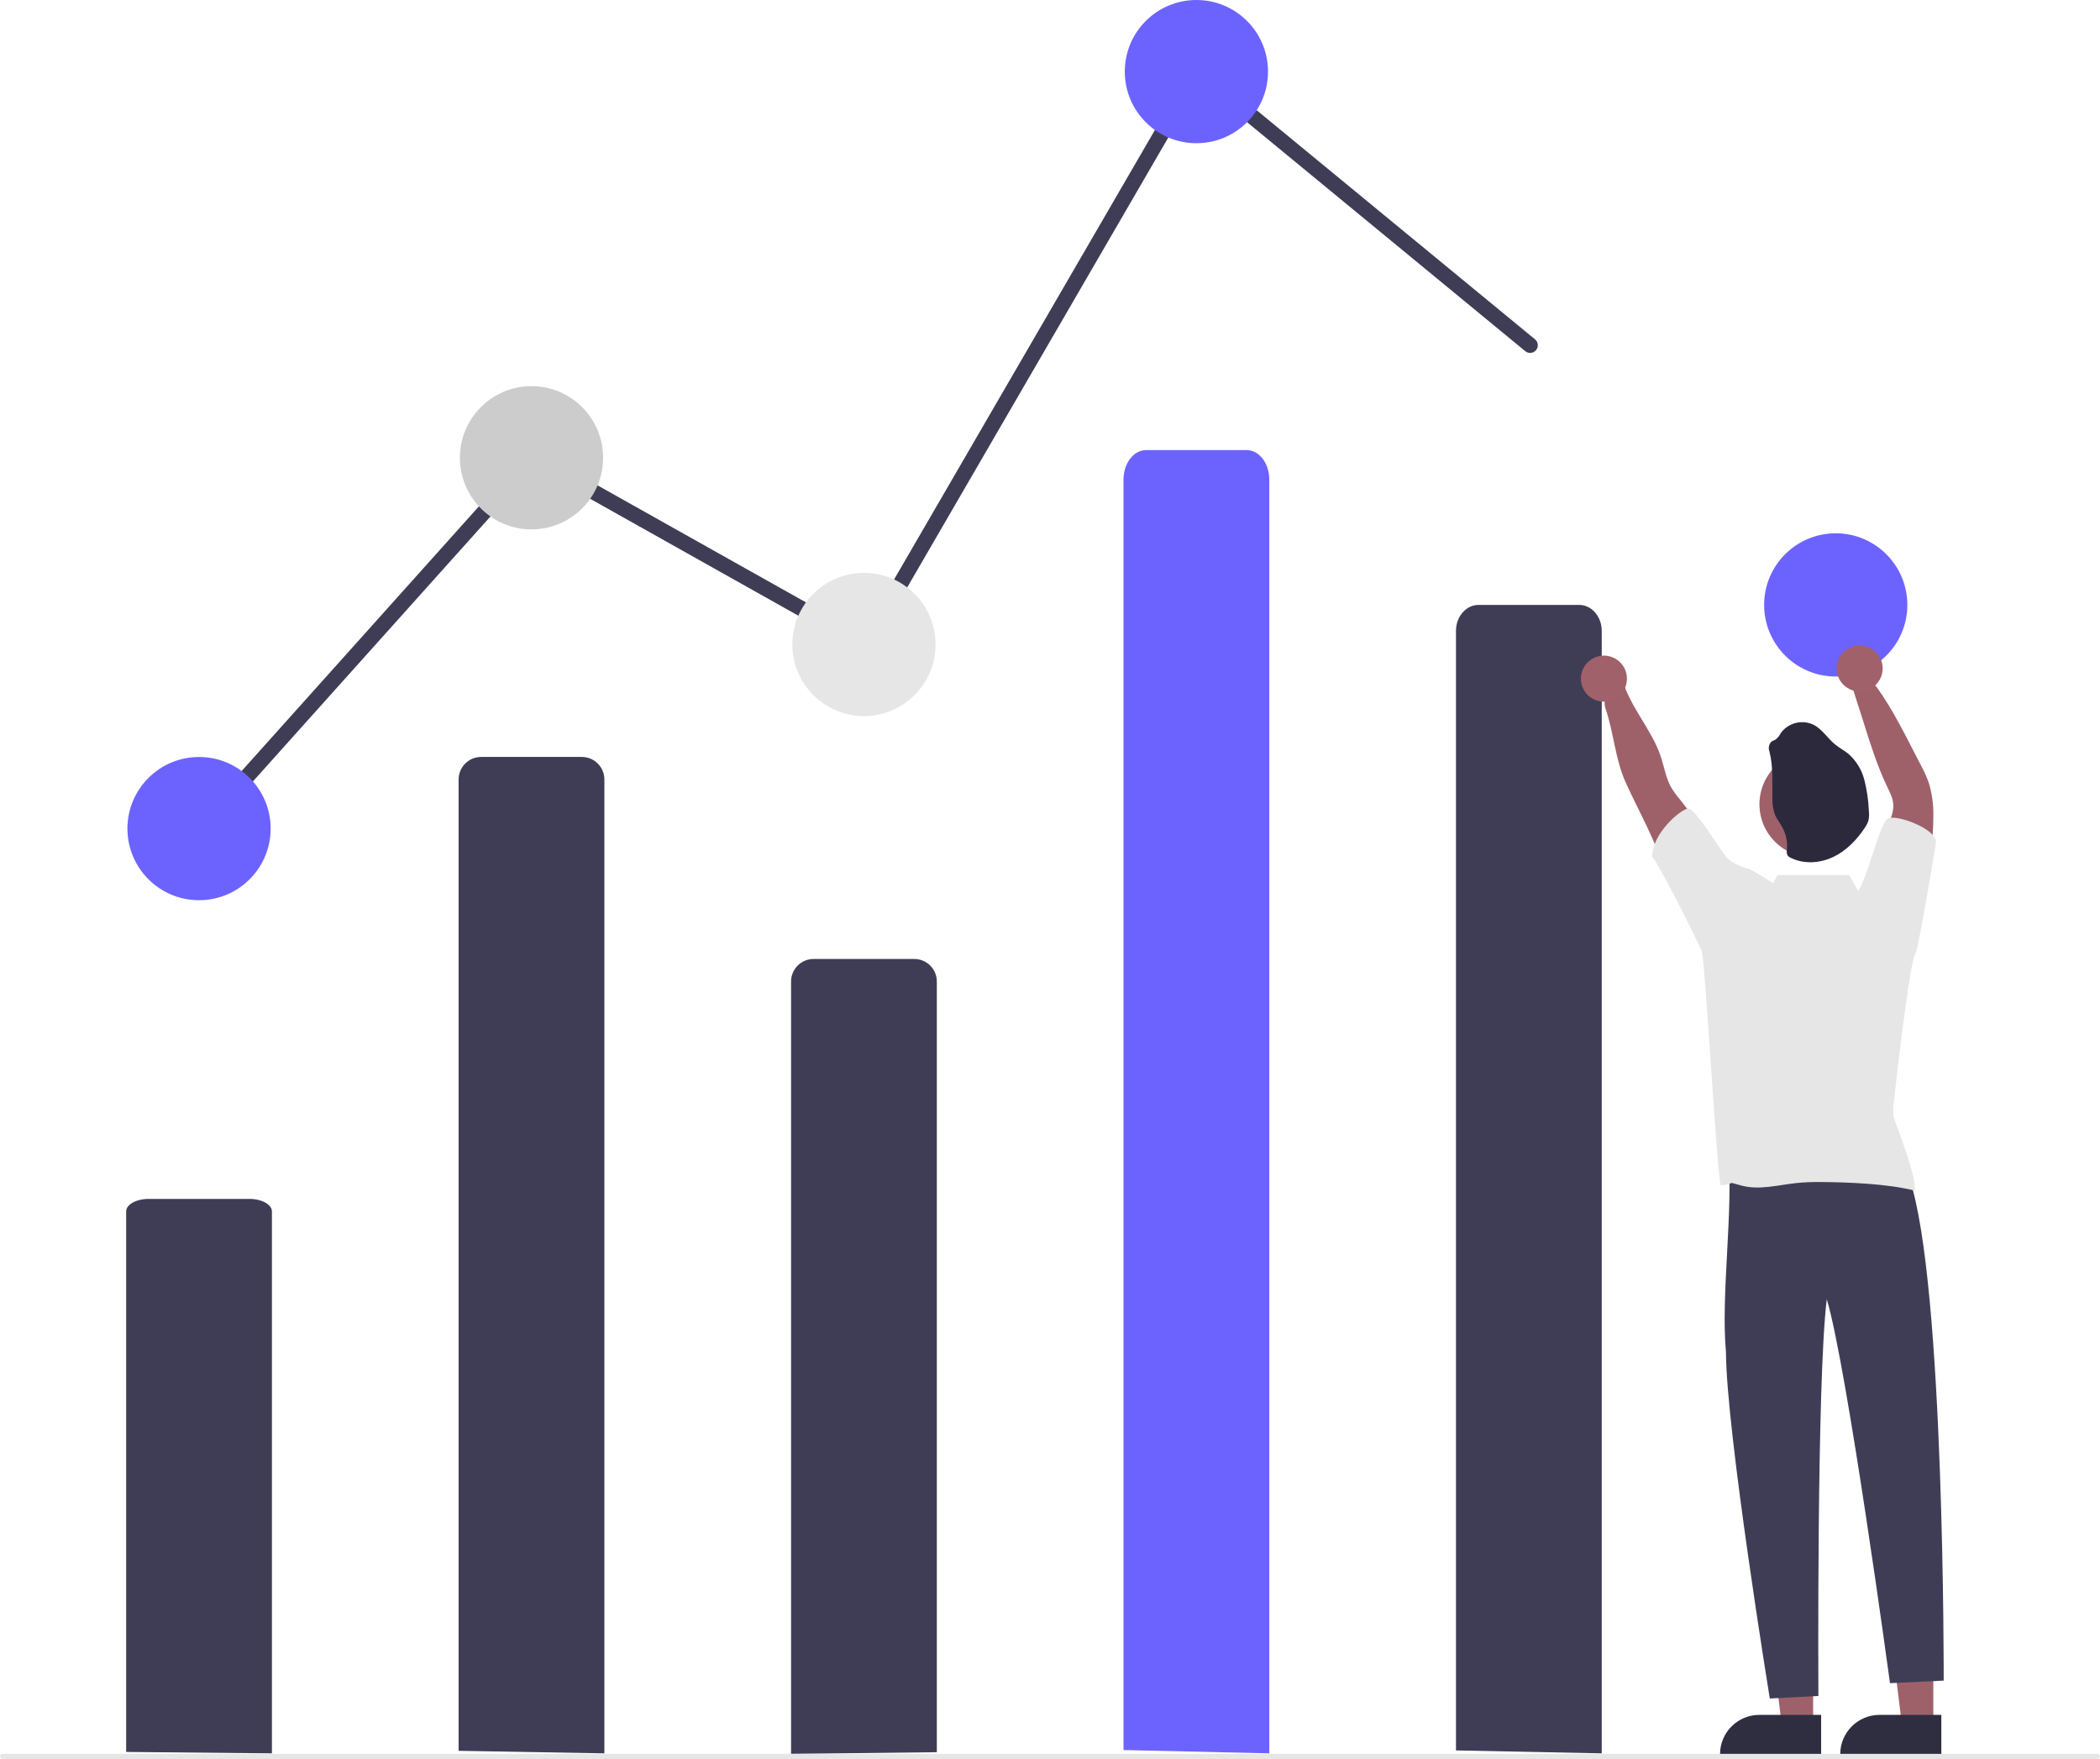
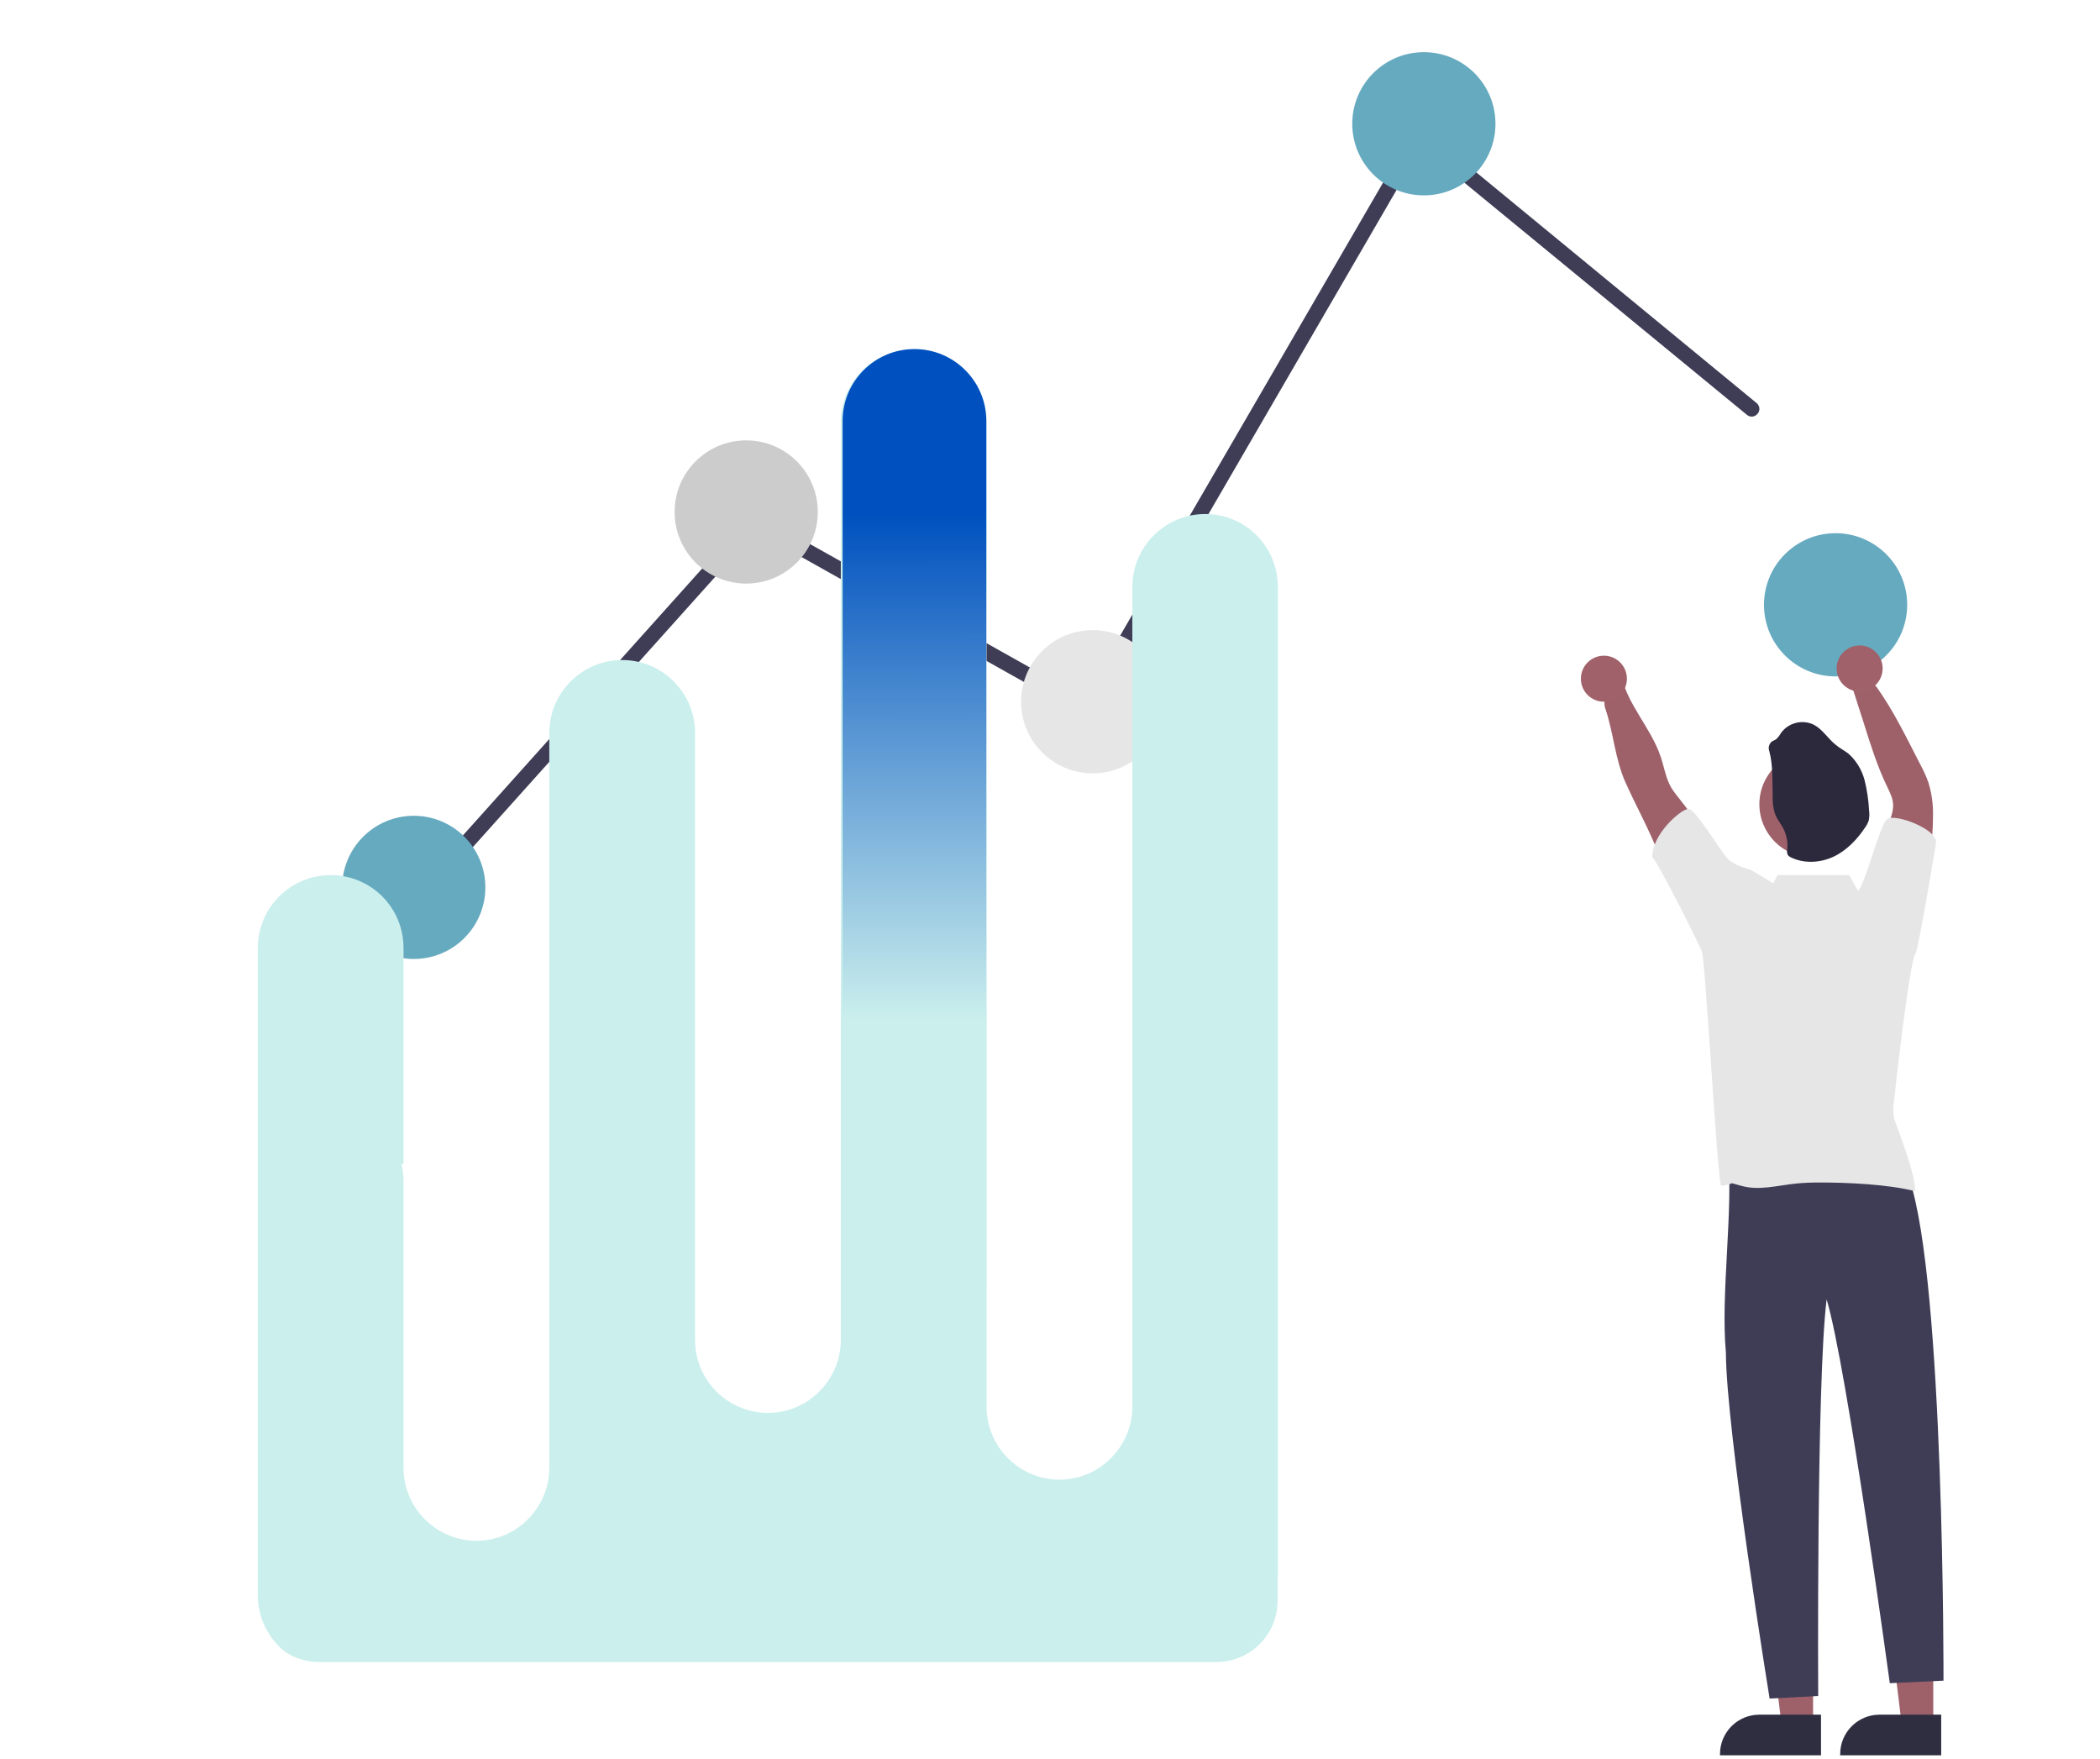
- <svg xmlns="http://www.w3.org/2000/svg" id="bb328e6d-602c-4acd-b0f5-b204c203e1c3" data-name="Layer 1" width="821.168" height="687.802" viewBox="0 0 821.168 687.802">
-   <polygon points="755.994 674.556 743.734 674.555 737.902 627.268 755.996 627.268 755.994 674.556" fill="#9e616a" />
-   <path d="M948.537,792.539l-39.531-.001v-.5a15.387,15.387,0,0,1,15.386-15.386h.001l24.144.001Z" transform="translate(-189.416 -106.099)" fill="#2f2e41" />
-   <polygon points="708.994 674.556 696.734 674.555 690.902 627.268 708.996 627.268 708.994 674.556" fill="#9e616a" />
-   <path d="M901.537,792.539l-39.531-.001v-.5a15.387,15.387,0,0,1,15.386-15.386h.001l24.144.001Z" transform="translate(-189.416 -106.099)" fill="#2f2e41" />
-   <path id="ae5c11dc-7e77-468a-a39f-cc8da6ee1565" data-name="Path 1495" d="M368.748,790.71V410.9a8.82,8.82,0,0,1,8.82-8.82h39.36a8.82,8.82,0,0,1,8.82,8.82h0V791.7Z" transform="translate(-189.416 -106.099)" fill="#3f3d56" />
-   <path id="bc696f83-47b6-45c9-967f-bb64f1f3bee5" data-name="Path 1496" d="M498.748,791.9v-302a8.82,8.82,0,0,1,8.82-8.82h39.36a8.82,8.82,0,0,1,8.82,8.82h0V791.25Z" transform="translate(-189.416 -106.099)" fill="#3f3d56" />
-   <path d="M267.747,433.099a3,3,0,0,1-2.233-5.002l131.605-146.791L526.638,354.035,656.927,129.537,789.655,238.782a3,3,0,1,1-3.813,4.633L658.569,138.66,528.858,362.163,398.376,288.892,269.982,432.101A2.991,2.991,0,0,1,267.747,433.099Z" transform="translate(-189.416 -106.099)" fill="#3f3d56" />
-   <circle id="a1f8771a-4bf9-4603-9747-6ae739e4ad47" data-name="Ellipse 300" cx="77.832" cy="324" r="28" fill="#6c63ff" />
-   <circle id="ffdbdf53-78c2-412f-9ede-372406e5d245" data-name="Ellipse 301" cx="207.832" cy="179" r="28" fill="#ccc" />
-   <circle id="b7cff929-f00d-4f86-944c-e500b6ceb6ad" data-name="Ellipse 302" cx="337.832" cy="252" r="28" fill="#e6e6e6" />
-   <circle id="eabc0b76-6faa-4fa0-934c-daff28b491dd" data-name="Ellipse 303" cx="467.832" cy="28" r="28" fill="#6c63ff" />
-   <circle id="a7ca0488-8ee6-49e2-b245-2872b84c042e" data-name="Ellipse 304" cx="717.832" cy="236.535" r="28" fill="#6c63ff" />
-   <path id="b579ef19-595a-43de-9b6d-0ead8268ca48" data-name="Path 1507" d="M897.348,560.755c10.48,1.262,37.279-8.298,38.731,6.246,13.794,40.605,13.384,196.256,13.384,196.256l-21,1S911.683,640.583,903.748,614.125c-3.982,32.159-3.284,155.133-3.284,155.133l-19,1s-17.043-104.717-17.14-135.453c-2.071-22.514,3.009-55.876.835-77.64a83.218,83.218,0,0,0,32.19,3.59Z" transform="translate(-189.416 -106.099)" fill="#3f3d56" />
-   <path id="b3465432-03e0-48eb-8016-b04aa244e72c" data-name="Path 1513" d="M758.748,790.554V352.8c0-5.614,3.949-10.166,8.82-10.166h39.36c4.871,0,8.82,4.551,8.82,10.166V791.7Z" transform="translate(-189.416 -106.099)" fill="#3f3d56" />
-   <path id="ac7870c5-efcc-4c4b-b17f-07e0bff4d096" data-name="Path 1508" d="M861.698,442.955a130.657,130.657,0,0,0-15.31-24.17,38.322,38.322,0,0,1-3.4-4.64c-2.15-3.73-2.79-8.11-4.15-12.19-3.8-11.44-13.28-20.63-15.59-32.46-.84-4.3-7.936,8.198-6.07,13.53,3.33,9.65,3.76,19.87,8,29.19s9.22,18.26,12.88,27.79c2.08,5.41,3.74,11,6.79,16s7.81,9.19,13.56,9.94a33.45,33.45,0,0,1,1.63-10.68C861.288,451.325,863.508,446.685,861.698,442.955Z" transform="translate(-189.416 -106.099)" fill="#9e616a" />
-   <path id="be4b35b3-6955-40b7-9549-45fdba6a2930" data-name="Path 1509" d="M924.608,449.435a55.259,55.259,0,0,1,3.25-20.78c.92-2.55,2-5.14,1.91-7.85-.13-2.52-1.33-4.83-2.42-7.11-3.76-7.85-6.4-16.17-9-24.47l-5-15.65c-1.63-1.195,7.89-1.61,9.92,1.2,6.64,9.22,11.67,19.81,16.93,29.88a50.577,50.577,0,0,1,3.42,7.49,41.186,41.186,0,0,1,1.8,12.94c0,8.19-1.08,16.35-2.2,24.47-.71,5.09-1.64,10.63-5.49,14C933.728,458.435,929.708,453.435,924.608,449.435Z" transform="translate(-189.416 -106.099)" fill="#9e616a" />
-   <circle id="a7d383a2-21d6-4551-be8a-8c82a5e576cb" data-name="Ellipse 307" cx="708.752" cy="314.484" r="20.75" fill="#9e616a" />
-   <path id="fb091cb1-8ad4-4d57-b74d-c940c723d6bf" data-name="Path 1512" d="M881.3,399.881a3.602,3.602,0,0,1,.76-3.723c.518-.408,1.206-.561,1.762-.95a7.602,7.602,0,0,0,1.9-2.403,10.315,10.315,0,0,1,12.909-3.277c3.429,1.795,5.5,5.389,8.549,7.808,1.548,1.254,3.344,2.184,4.902,3.438a20.146,20.146,0,0,1,6.355,10.278,58.31,58.31,0,0,1,1.762,12.125,10.905,10.905,0,0,1-.142,3.686,10.317,10.317,0,0,1-1.396,2.85c-3.135,4.749-7.266,9.062-12.444,11.513s-11.475,2.85-16.581.285a2.85,2.85,0,0,1-1.273-1.017,3.658,3.658,0,0,1-.199-2.194,15.018,15.018,0,0,0-1.653-8.406c-.95-1.9-2.375-3.534-3.135-5.5a19.16,19.16,0,0,1-.893-6.82C882.392,411.593,882.798,405.638,881.3,399.881Z" transform="translate(-189.416 -106.099)" fill="#2d293d" />
-   <path id="ef6ae9ea-be37-4bc6-b1be-067860dc7e9d" data-name="Path 1514" d="M238.747,791.149V579.808c0-2.71,3.949-4.908,8.82-4.908h39.36c4.871,0,8.82,2.2,8.82,4.908V791.7Z" transform="translate(-189.416 -106.099)" fill="#3f3d56" />
-   <path id="b4c810f7-8361-4f56-9780-d97c96bbbba4" data-name="Path 944" d="M1009.585,793.901H190.416a1,1,0,1,1,0-2h819.168a1,1,0,0,1,0,2Z" transform="translate(-189.416 -106.099)" fill="#e6e6e6" />
-   <path id="b32730d1-ac43-40b1-a176-73e18bf362e5" data-name="Path 1515" d="M628.747,790.405V293.635c0-6.371,3.949-11.536,8.82-11.536h39.36c4.871,0,8.82,5.165,8.82,11.536V791.7Z" transform="translate(-189.416 -106.099)" fill="#6c63ff" />
-   <circle cx="627.182" cy="265.366" r="9" fill="#a0616a" />
-   <circle cx="727.182" cy="261.366" r="9" fill="#a0616a" />
-   <path d="M938.468,478.875c.878-.804,8.038-42.674,7.996-43.617-.111-5.158-15.85-11.05-19-9-2.972,1.934-8.147,24.124-11.477,28.165l-3.523-6.165h-28l-1.697,3.152c-3.674-2.213-6.979-4.254-8.158-4.929a5.3,5.3,0,0,0-1.311-.645,20.311,20.311,0,0,1-8-3.76c-2.3-1.77-12.974-20.307-15.834-19.817-3.23.54-14.125,9.96-14,19,1.372-.029,19.214,35.648,19.464,36.977,1.37,5.62,5.894,87.58,7.354,91.4,6.726-.65,1.416-1.81,7.926,0,7.01,1.95,14.41-.16,21.64-.94a83.114,83.114,0,0,1,9.06-.4c11,.05,26.7.66,37.35,3.39.06-6.98-6.07-22.08-8.34-28.67a19.248,19.248,0,0,1,.03-5.94C930.238,534.665,936.094,481.54,938.468,478.875Z" transform="translate(-189.416 -106.099)" fill="#e6e6e6" />
+ <svg xmlns="http://www.w3.org/2000/svg" version="1.1" id="Warstwa_1" x="0px" y="0px" viewBox="0 0 821.2 687.8" style="enable-background:new 0 0 821.2 687.8;" xml:space="preserve">
+   <style type="text/css">
+ 	.st0{fill:#9E616A;}
+ 	.st1{fill:#2F2E41;}
+ 	.st2{fill:#3F3D56;}
+ 	.st3{fill:#66AABF;}
+ 	.st4{fill:#CCCCCC;}
+ 	.st5{fill:#E6E6E6;}
+ 	.st6{fill:#2D293D;}
+ 	.st7{fill:#A0616A;}
+ 	.st8{fill:#CBEFED;}
+ 	.st9{fill:url(#SVGID_1_);}
+ </style>
+   <g id="Warstwa_2_1_">
+ </g>
+   <g id="bb328e6d-602c-4acd-b0f5-b204c203e1c3">
+     <polygon class="st0" points="756,674.6 743.7,674.6 737.9,627.3 756,627.3  " />
+     <path class="st1" d="M759.1,686.4h-39.5v-0.5c0-8.5,6.9-15.4,15.4-15.4l0,0h24.1V686.4z" />
+     <polygon class="st0" points="709,674.6 696.7,674.6 690.9,627.3 709,627.3  " />
+     <path class="st1" d="M712.1,686.4h-39.5v-0.5c0-8.5,6.9-15.4,15.4-15.4l0,0h24.1V686.4z" />
+     <path class="st2" d="M165,352c-1.7,0-3-1.3-3-3c0-0.7,0.3-1.5,0.8-2l131.6-146.8l129.5,72.7L554.2,48.4l132.7,109.2   c1.3,1.1,1.5,2.9,0.4,4.2s-2.9,1.5-4.2,0.4l0,0L555.8,57.6L426.1,281.1l-130.5-73.3L167.2,351C166.7,351.6,165.9,352,165,352z" />
+     <circle id="a1f8771a-4bf9-4603-9747-6ae739e4ad47" class="st3" cx="161.8" cy="347" r="28" />
+     <circle id="ffdbdf53-78c2-412f-9ede-372406e5d245" class="st4" cx="291.8" cy="200.2" r="28" />
+     <circle id="b7cff929-f00d-4f86-944c-e500b6ceb6ad" class="st5" cx="427.3" cy="274.4" r="28" />
+     <circle id="eabc0b76-6faa-4fa0-934c-daff28b491dd" class="st3" cx="556.8" cy="48.4" r="28" />
+     <circle id="a7ca0488-8ee6-49e2-b245-2872b84c042e" class="st3" cx="717.8" cy="236.5" r="28" />
+     <path id="b579ef19-595a-43de-9b6d-0ead8268ca48" class="st2" d="M707.9,454.7c10.5,1.3,37.3-8.3,38.7,6.2   c13.8,40.6,13.4,196.3,13.4,196.3l-21,1c0,0-16.8-123.7-24.7-150.1c-4,32.2-3.3,155.1-3.3,155.1l-19,1c0,0-17-104.7-17.1-135.5   c-2.1-22.5,3-55.9,0.8-77.6C686.1,454.4,697.1,455.6,707.9,454.7L707.9,454.7z" />
+     <path id="ac7870c5-efcc-4c4b-b17f-07e0bff4d096" class="st0" d="M672.3,336.9c-4.2-8.6-9.3-16.7-15.3-24.2c-1.2-1.5-2.4-3-3.4-4.6   c-2.2-3.7-2.8-8.1-4.2-12.2c-3.8-11.4-13.3-20.6-15.6-32.5c-0.8-4.3-7.9,8.2-6.1,13.5c3.3,9.6,3.8,19.9,8,29.2s9.2,18.3,12.9,27.8   c2.1,5.4,3.7,11,6.8,16s7.8,9.2,13.6,9.9c0-3.6,0.5-7.2,1.6-10.7C671.9,345.2,674.1,340.6,672.3,336.9z" />
+     <path id="be4b35b3-6955-40b7-9549-45fdba6a2930" class="st0" d="M735.2,343.3c-0.3-7.1,0.8-14.1,3.2-20.8c0.9-2.5,2-5.1,1.9-7.9   c-0.1-2.5-1.3-4.8-2.4-7.1c-3.8-7.9-6.4-16.2-9-24.5l-5-15.6c-1.6-1.2,7.9-1.6,9.9,1.2c6.6,9.2,11.7,19.8,16.9,29.9   c1.3,2.4,2.5,4.9,3.4,7.5c1.3,4.2,1.9,8.6,1.8,12.9c0,8.2-1.1,16.4-2.2,24.5c-0.7,5.1-1.6,10.6-5.5,14   C744.3,352.3,740.3,347.3,735.2,343.3z" />
+     <circle id="a7d383a2-21d6-4551-be8a-8c82a5e576cb" class="st0" cx="708.8" cy="314.5" r="20.8" />
+     <path id="fb091cb1-8ad4-4d57-b74d-c940c723d6bf" class="st6" d="M691.9,293.8c-0.5-1.3-0.2-2.7,0.8-3.7c0.5-0.4,1.2-0.6,1.8-1   c0.8-0.7,1.4-1.5,1.9-2.4c2.9-4.1,8.4-5.5,12.9-3.3c3.4,1.8,5.5,5.4,8.5,7.8c1.5,1.3,3.3,2.2,4.9,3.4c3.1,2.7,5.3,6.3,6.4,10.3   c1,4,1.6,8,1.8,12.1c0.2,1.2,0.1,2.5-0.1,3.7c-0.3,1-0.8,2-1.4,2.8c-3.1,4.7-7.3,9.1-12.4,11.5s-11.5,2.8-16.6,0.3   c-0.5-0.2-1-0.6-1.3-1c-0.3-0.7-0.4-1.5-0.2-2.2c0.3-2.9-0.3-5.8-1.7-8.4c-1-1.9-2.4-3.5-3.1-5.5c-0.7-2.2-1-4.5-0.9-6.8   C693,305.5,693.4,299.5,691.9,293.8z" />
+     <circle class="st7" cx="627.2" cy="265.4" r="9" />
+     <circle class="st7" cx="727.2" cy="261.4" r="9" />
+     <path class="st5" d="M749.1,372.8c0.9-0.8,8-42.7,8-43.6c-0.1-5.2-15.8-11-19-9c-3,1.9-8.1,24.1-11.5,28.2l-3.5-6.2h-28l-1.7,3.2   c-3.7-2.2-7-4.3-8.2-4.9c-0.4-0.3-0.8-0.5-1.3-0.6c-2.9-0.7-5.6-1.9-8-3.8c-2.3-1.8-13-20.3-15.8-19.8c-3.2,0.5-14.1,10-14,19   c1.4,0,19.2,35.6,19.5,37c1.4,5.6,5.9,87.6,7.4,91.4c6.7-0.7,1.4-1.8,7.9,0c7,2,14.4-0.2,21.6-0.9c3-0.3,6-0.4,9.1-0.4   c11,0,26.7,0.7,37.3,3.4c0.1-7-6.1-22.1-8.3-28.7c-0.3-2-0.3-4,0-5.9C740.8,428.6,746.7,375.4,749.1,372.8z" />
+   </g>
+   <g id="Warstwa_3">
+     <path class="st8" d="M499.7,229.5v386.3c0,1,0,1.9-0.1,2.9v7.3c0,13.2-10.7,23.9-23.9,23.9h-351c-5,0-9.6-1.5-13.4-4.1c0,0,0,0,0,0   c-6.4-5.2-10.5-13.2-10.5-22.1V370.7c0-15.7,12.8-28.5,28.5-28.5c15.8,0,28.5,12.7,28.5,28.5v84.5H157c0.5,2.1,0.8,4.3,0.8,6.5V574   c0,15.7,12.8,28.5,28.5,28.5c7.9,0,15-3.2,20.1-8.4c5.2-5.2,8.4-12.3,8.4-20.1V286.6c0-15.7,12.8-28.5,28.5-28.5   c15.8,0,28.5,12.8,28.5,28.5V524c0,15.7,12.8,28.5,28.5,28.5c7.9,0,15-3.2,20.1-8.4c5.2-5.2,8.4-12.3,8.4-20.1V165.1   c0-15.7,12.8-28.5,28.5-28.5c15.8,0,28.5,12.8,28.5,28.5v385c0,15.7,12.8,28.5,28.5,28.5c7.9,0,15-3.2,20.1-8.4   c5.2-5.2,8.4-12.3,8.4-20.1V229.5c0-15.7,12.8-28.5,28.5-28.5S499.7,213.7,499.7,229.5z" />
+   </g>
+   <linearGradient id="SVGID_1_" gradientUnits="userSpaceOnUse" x1="357.658" y1="399.104" x2="357.571" y2="201.232">
+     <stop offset="0" style="stop-color:#CBEFED" />
+     <stop offset="1" style="stop-color:#0051BF" />
+   </linearGradient>
+   <path class="st9" d="M357.6,529.6L357.6,529.6c-15.5,0-28.1-12.6-28.1-28.1V164.6c0-15.5,12.6-28.1,28.1-28.1h0  c15.5,0,28.1,12.6,28.1,28.1v336.9C385.7,517.1,373.1,529.6,357.6,529.6z" />
</svg>
